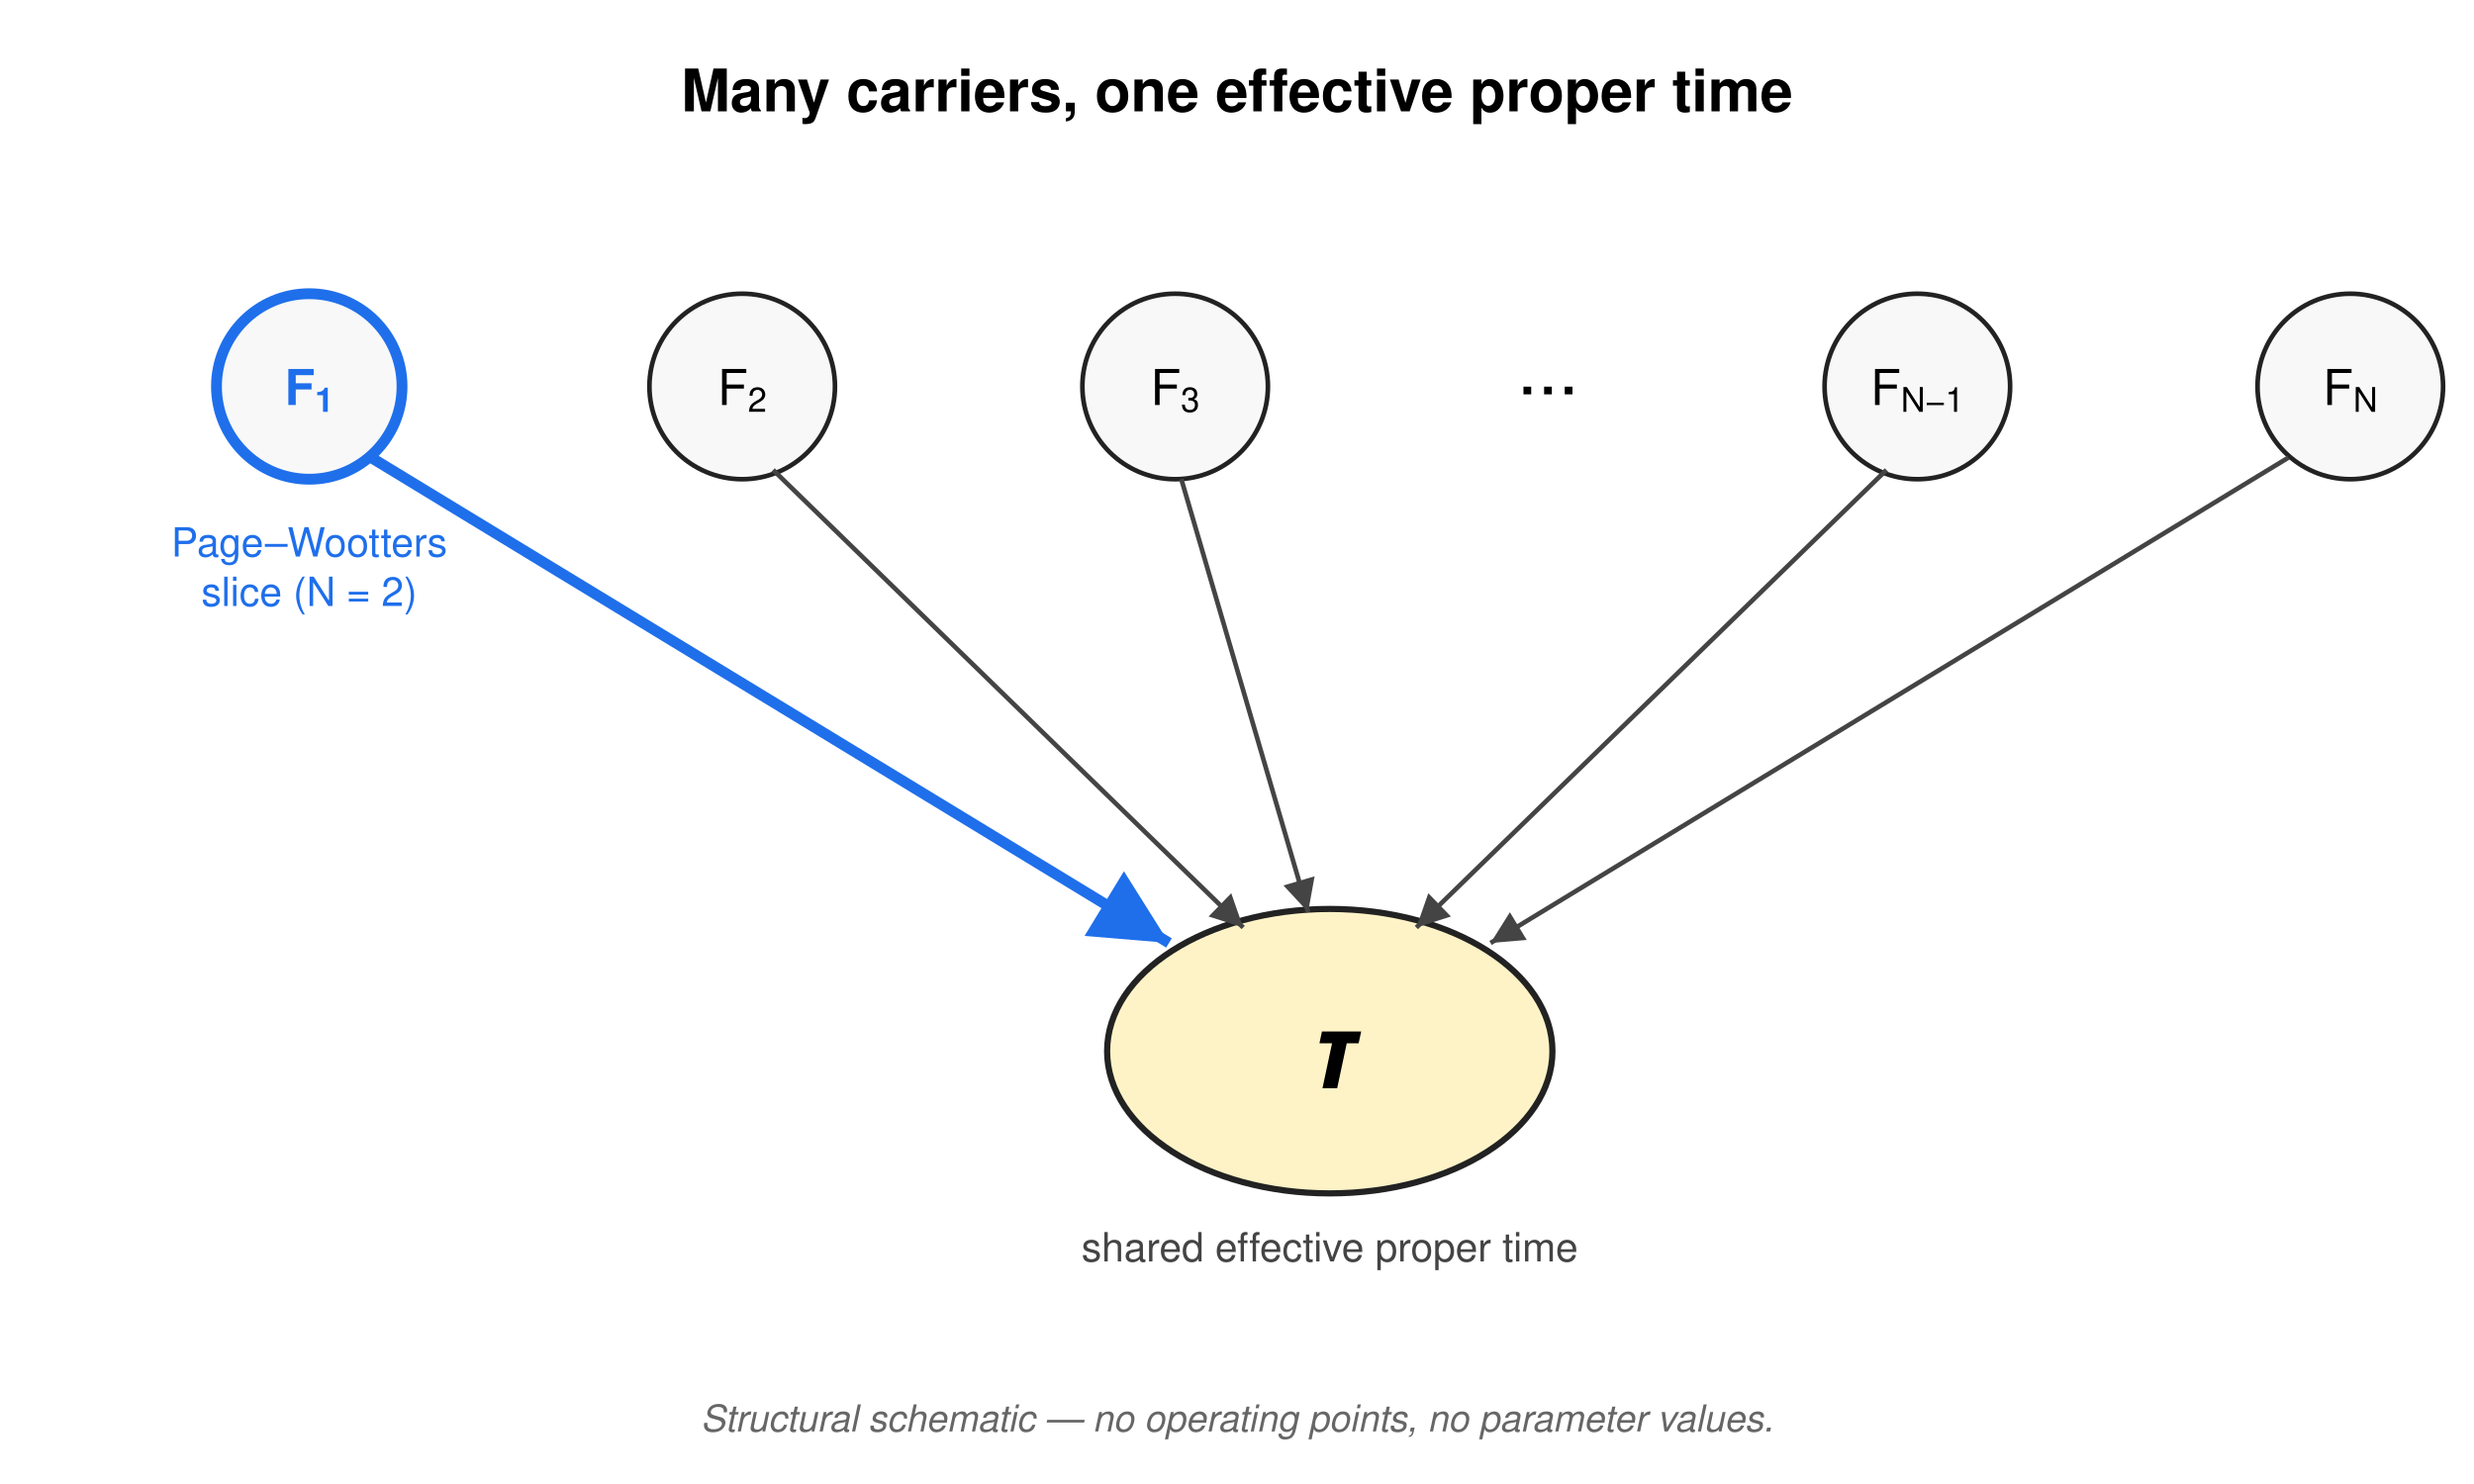
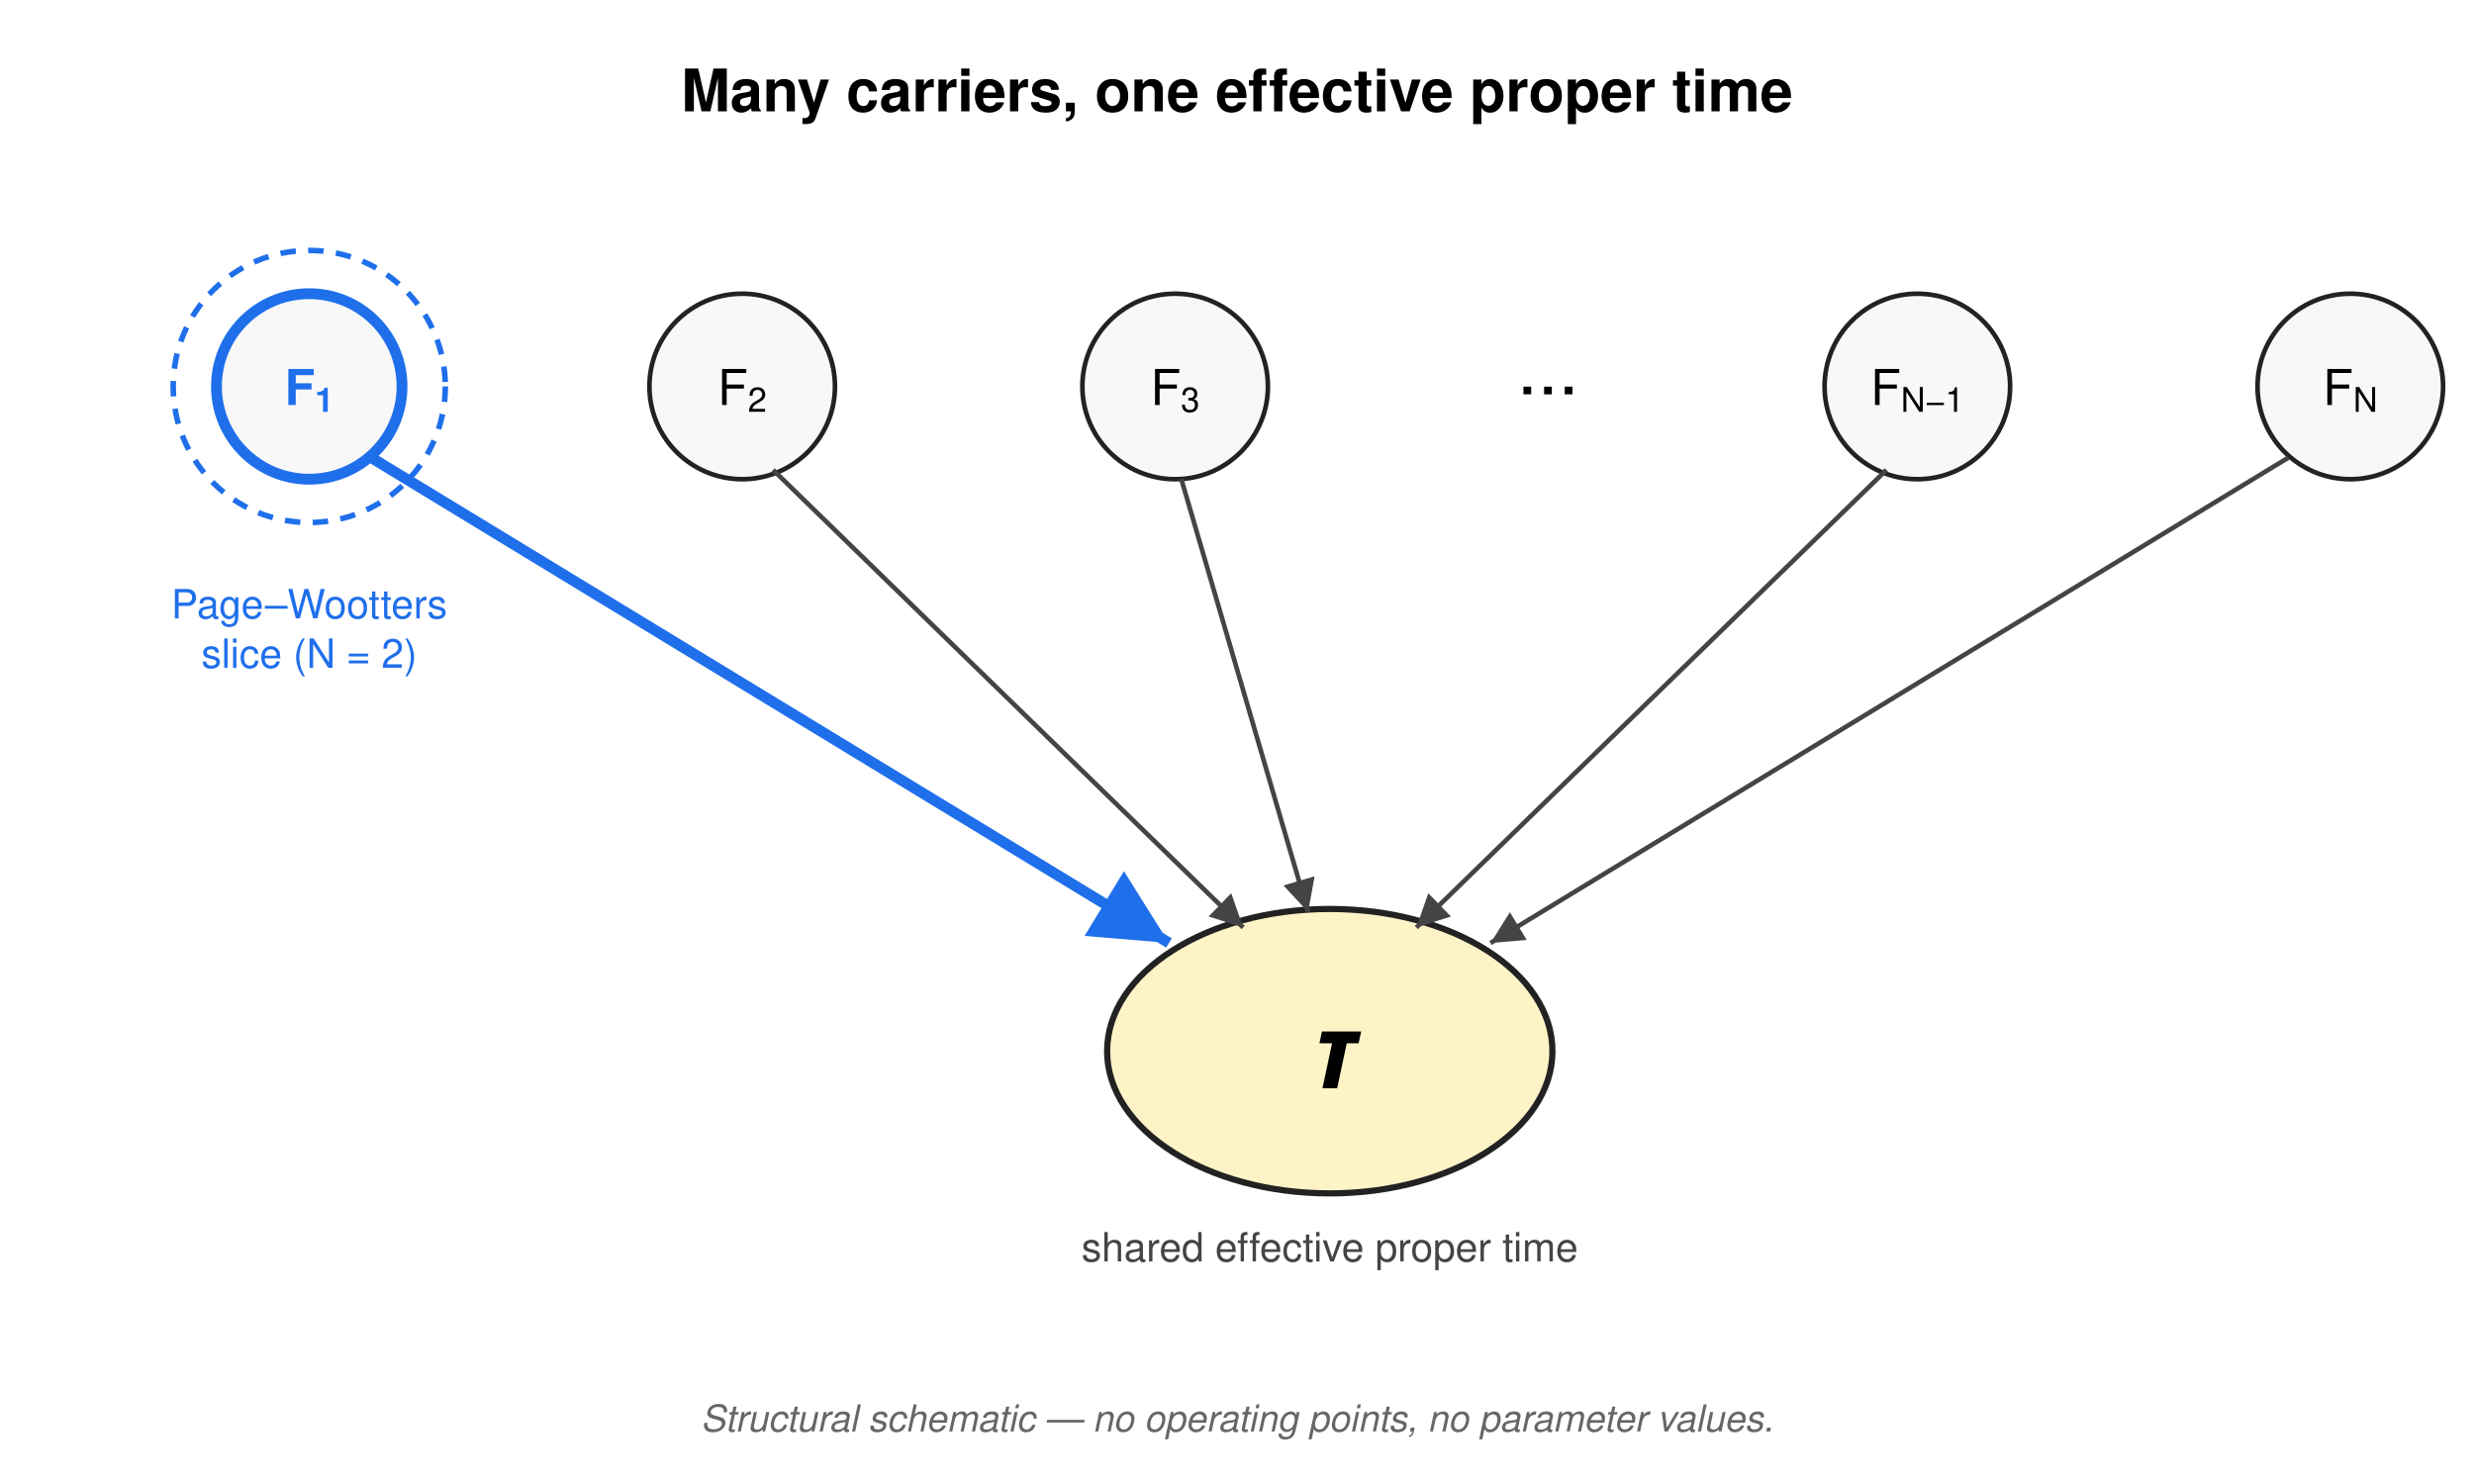
<svg xmlns="http://www.w3.org/2000/svg" viewBox="0 0 800 480" font-family="Helvetica, Arial, sans-serif" font-size="16">
  <defs>
    <marker id="arrow-gray" viewBox="0 0 10 10" refX="10" refY="5" markerWidth="7" markerHeight="7" orient="auto">
      <path d="M 0 0 L 10 5 L 0 10 z" fill="#444" />
    </marker>
    <marker id="arrow-pw" viewBox="0 0 10 10" refX="10" refY="5" markerWidth="7" markerHeight="7" orient="auto">
      <path d="M 0 0 L 10 5 L 0 10 z" fill="#1f6feb" />
    </marker>
  </defs>
  <text x="400" y="36" text-anchor="middle" font-size="19" font-weight="bold">
    Many carriers, one effective proper time
  </text>
  <g stroke="#222" stroke-width="1.5" fill="#f8f8f8">
    <circle cx="100" cy="125" r="30" />
    <circle cx="240" cy="125" r="30" />
    <circle cx="380" cy="125" r="30" />
    <circle cx="620" cy="125" r="30" />
    <circle cx="760" cy="125" r="30" />
  </g>
  <circle cx="100" cy="125" r="30" stroke="#1f6feb" stroke-width="3.5" fill="none" />
  <g font-size="16" text-anchor="middle">
    <text x="100" y="131" fill="#1f6feb" font-weight="bold">
      F<tspan baseline-shift="sub" font-size="11">1</tspan>
    </text>
    <text x="240" y="131">
      F<tspan baseline-shift="sub" font-size="11">2</tspan>
    </text>
    <text x="380" y="131">
      F<tspan baseline-shift="sub" font-size="11">3</tspan>
    </text>
    <text x="500" y="133" font-size="24">···</text>
    <text x="620" y="131">
      F<tspan baseline-shift="sub" font-size="11">N−1</tspan>
    </text>
    <text x="760" y="131">
      F<tspan baseline-shift="sub" font-size="11">N</tspan>
    </text>
  </g>
  <ellipse cx="430" cy="340" rx="72" ry="46" stroke="#222" stroke-width="2" fill="#fef3c7" />
  <text x="430" y="352" text-anchor="middle" font-size="34" font-style="italic" font-weight="bold">τ</text>
  <text x="430" y="408" text-anchor="middle" font-size="13" fill="#444">
    shared effective proper time
  </text>
  <line x1="120" y1="148" x2="378" y2="305" stroke="#1f6feb" stroke-width="3.5" marker-end="url(#arrow-pw)" />
  <line x1="250" y1="152" x2="402" y2="300" stroke="#444" stroke-width="1.5" marker-end="url(#arrow-gray)" />
  <line x1="382" y1="155" x2="423" y2="295" stroke="#444" stroke-width="1.5" marker-end="url(#arrow-gray)" />
  <line x1="610" y1="152" x2="458" y2="300" stroke="#444" stroke-width="1.5" marker-end="url(#arrow-gray)" />
  <line x1="740" y1="148" x2="482" y2="305" stroke="#444" stroke-width="1.5" marker-end="url(#arrow-gray)" />
-   <text x="100" y="180" text-anchor="middle" font-size="13" fill="#1f6feb">
+   <ellipse cx="100" cy="125" rx="44" ry="44" fill="none" stroke="#1f6feb" stroke-width="1.8" stroke-dasharray="5,4" />
+   <text x="100" y="200" text-anchor="middle" font-size="13" fill="#1f6feb">
    Page–Wootters
  </text>
-   <text x="100" y="196" text-anchor="middle" font-size="13" fill="#1f6feb">
+   <text x="100" y="216" text-anchor="middle" font-size="13" fill="#1f6feb">
    slice (N = 2)
  </text>
  <text x="400" y="463" text-anchor="middle" font-size="12" fill="#666" font-style="italic">
    Structural schematic — no operating points, no parameter values.
  </text>
</svg>
